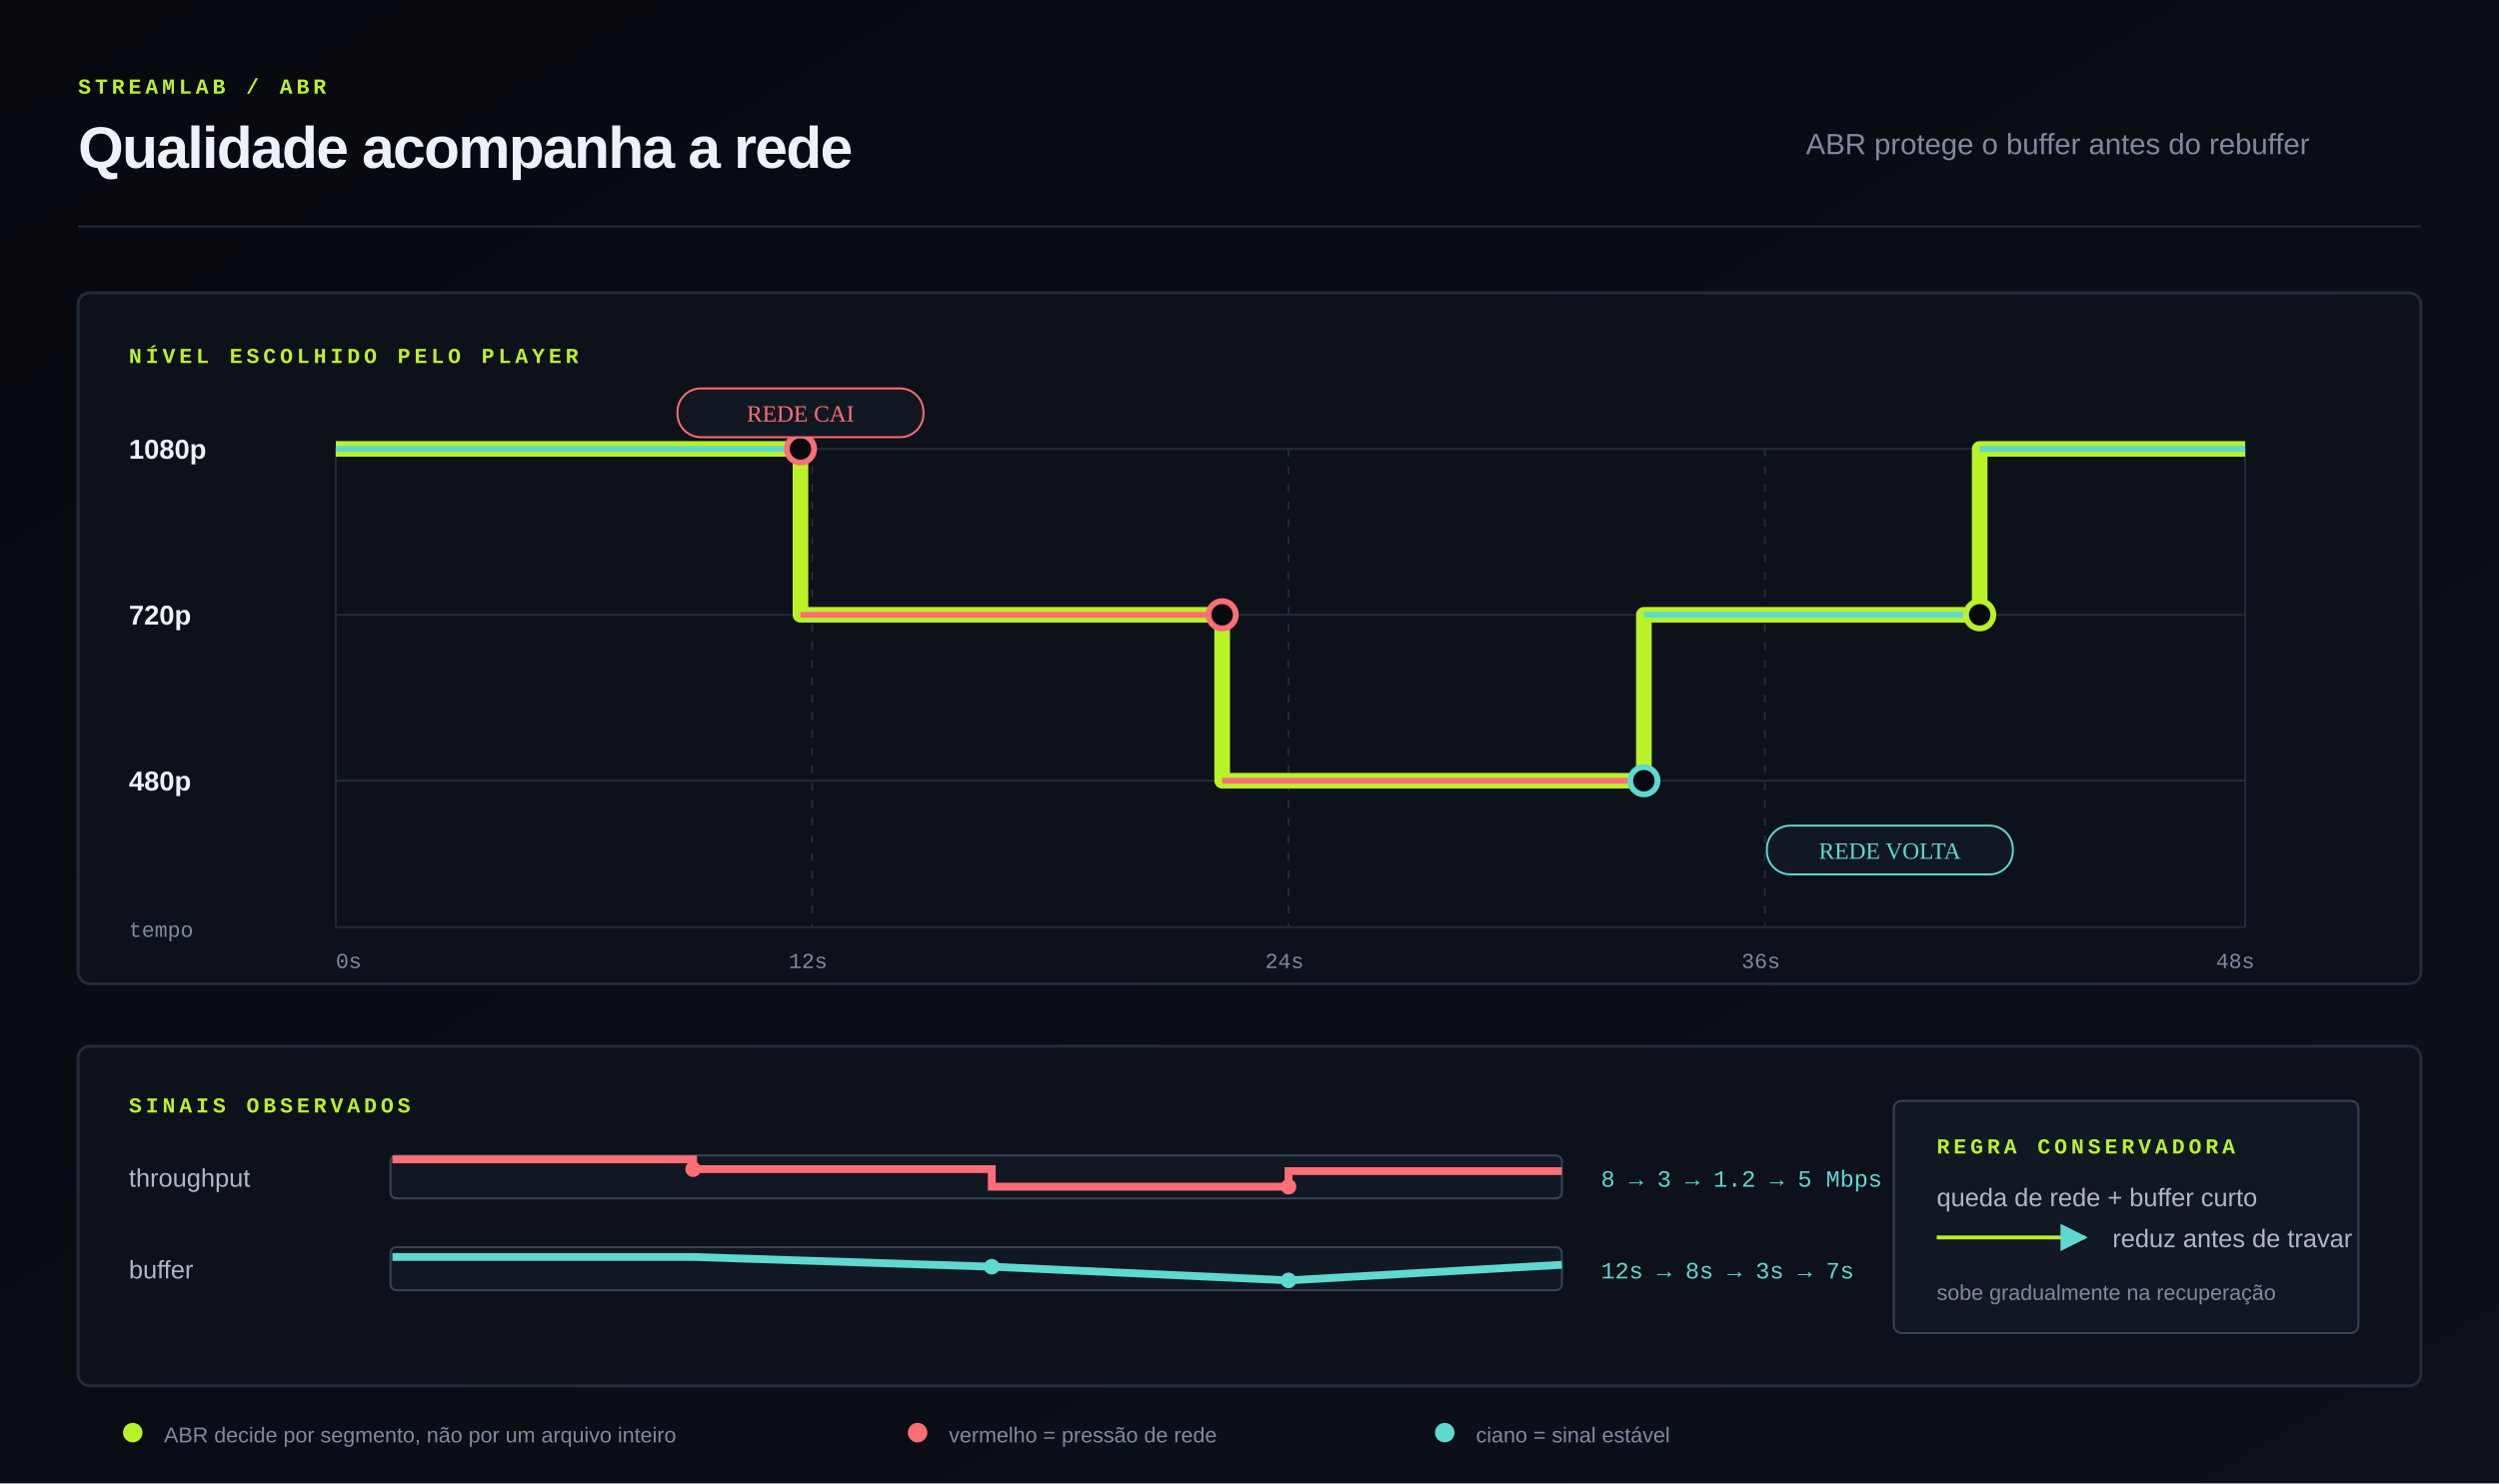
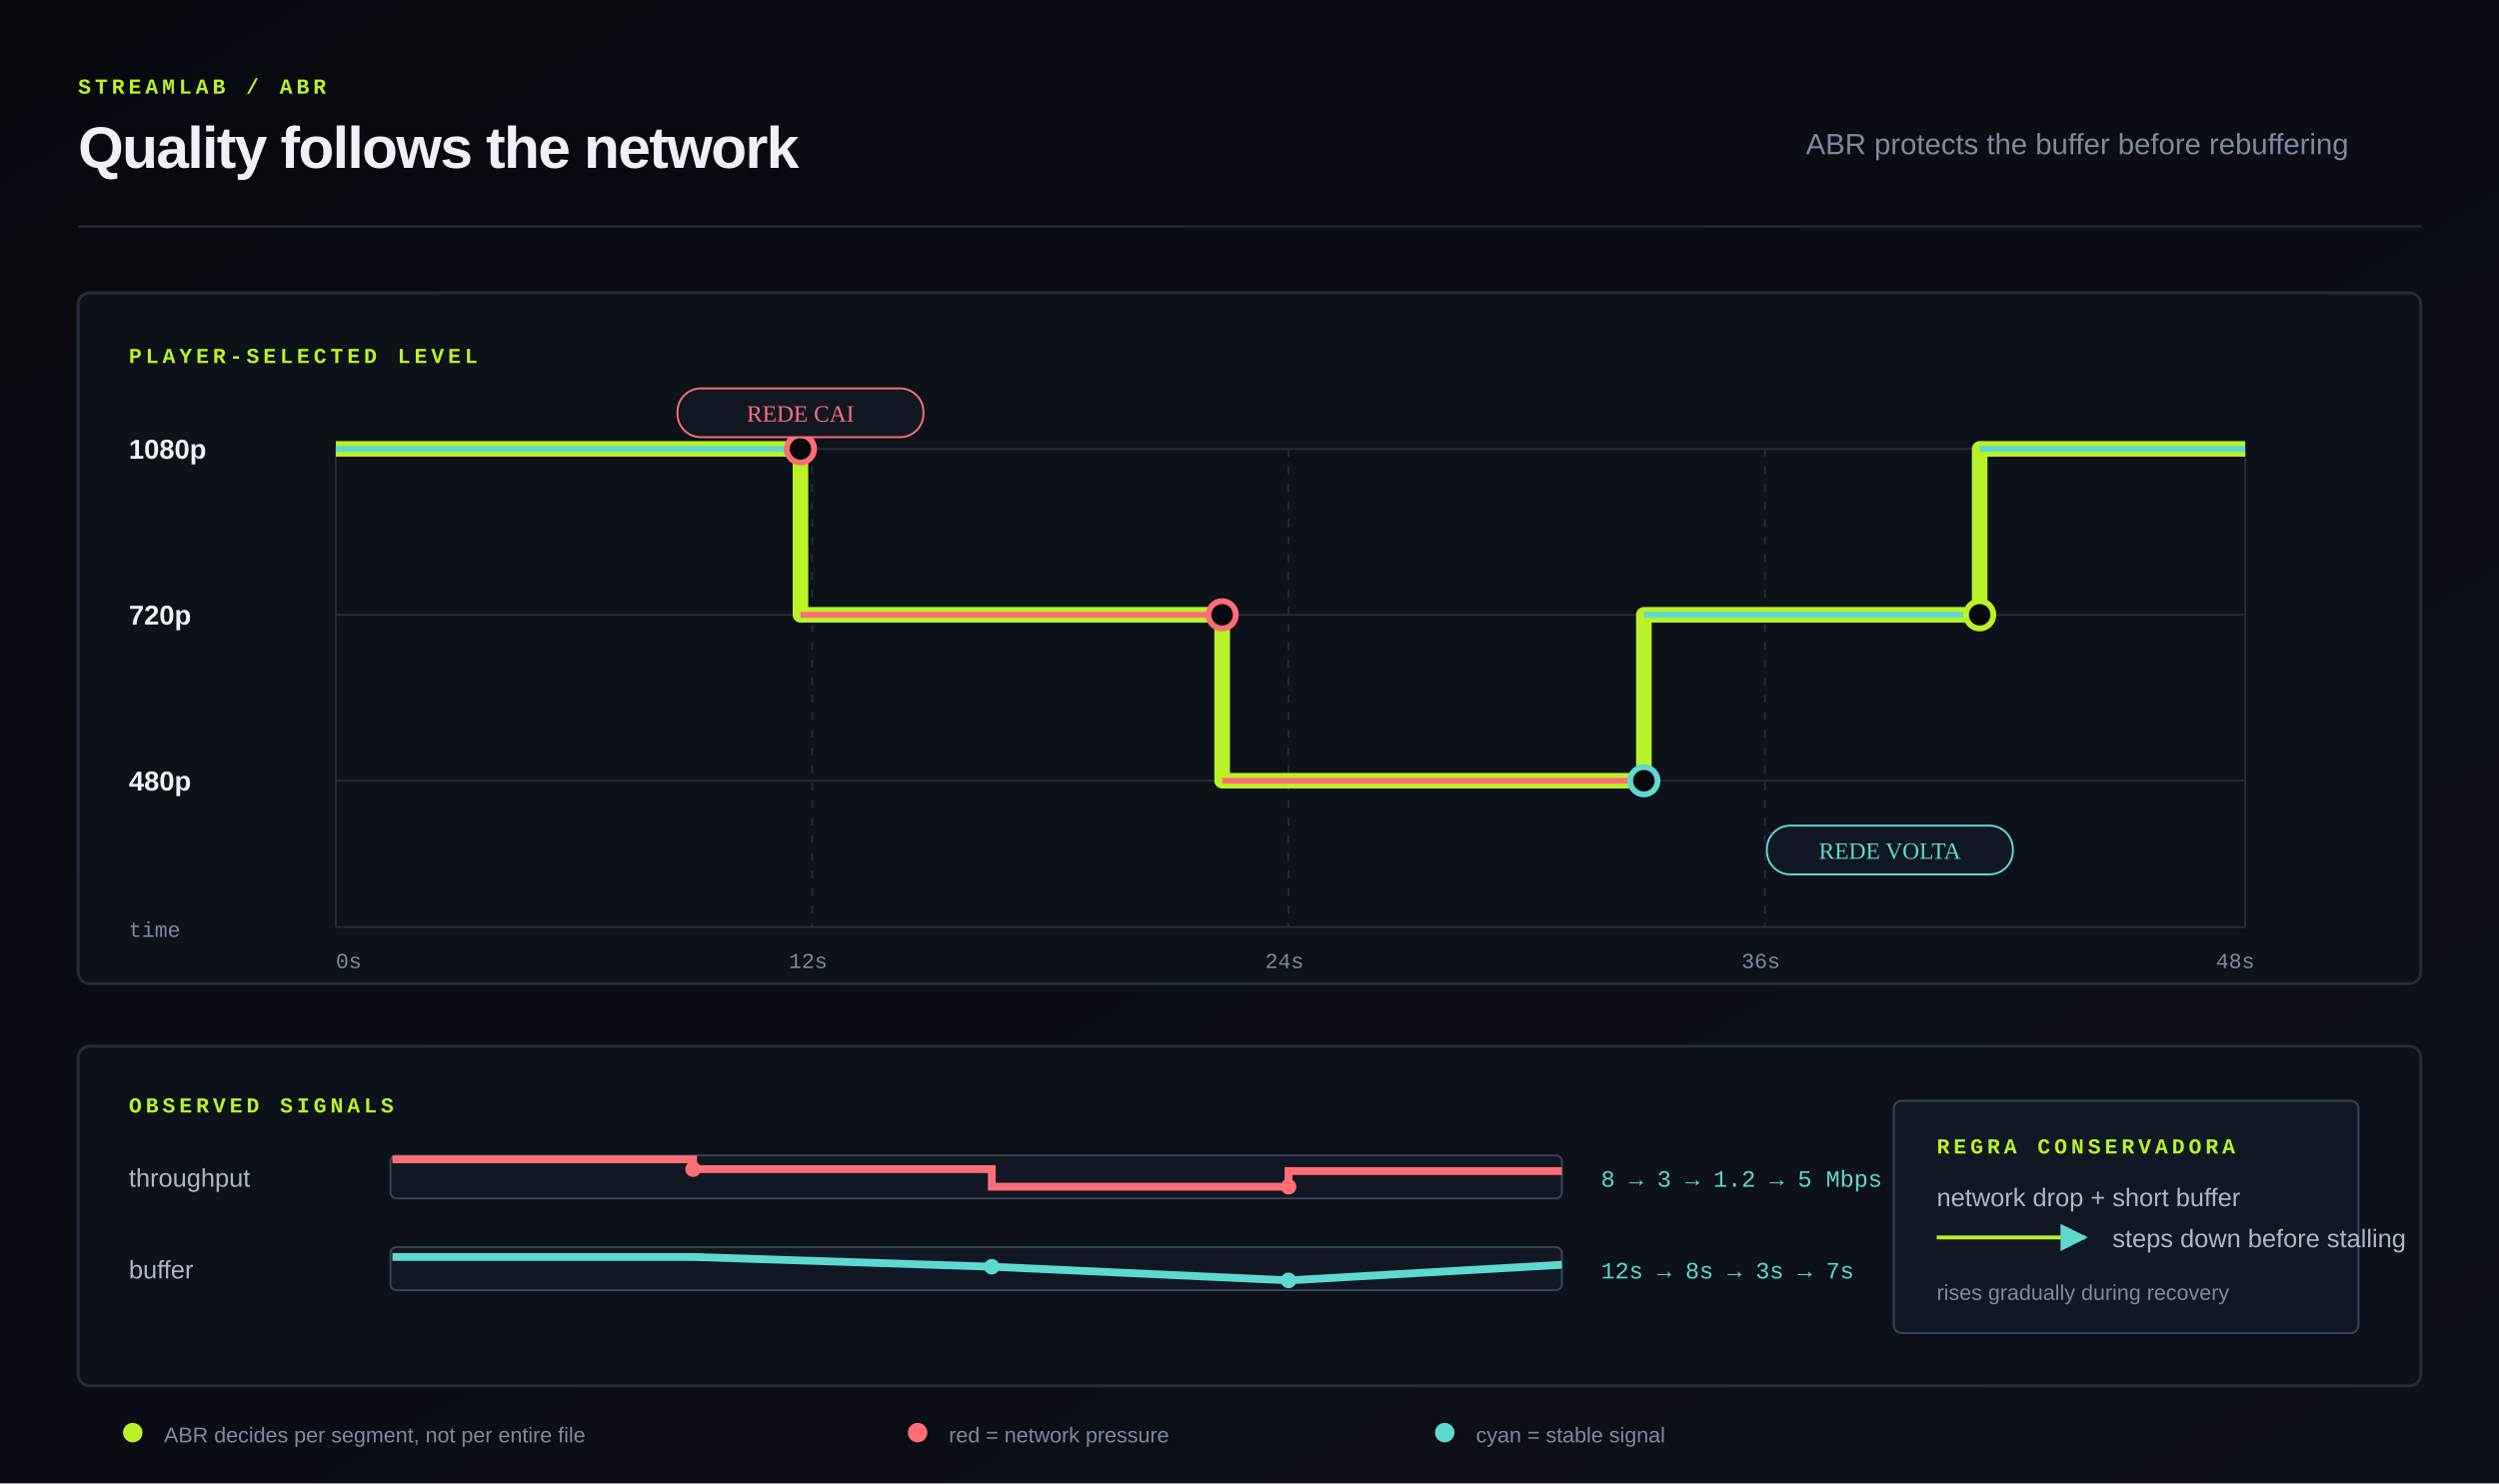
<svg xmlns="http://www.w3.org/2000/svg" viewBox="0 0 1280 760" role="img" aria-labelledby="title desc">
  <defs>
    <linearGradient id="bg" x1="0" y1="0" x2="1" y2="1">
      <stop offset="0" stop-color="#07090f" />
      <stop offset="1" stop-color="#0d111a" />
    </linearGradient>
    <marker id="arrow-cyan" viewBox="0 0 10 10" refX="9" refY="5" markerWidth="7" markerHeight="7" orient="auto">
      <path d="M 0 0 L 10 5 L 0 10 z" fill="#5ed9d0" />
    </marker>
    <style>
      .title { fill: #eef1f7; font: 700 30px Arial, Helvetica, sans-serif; letter-spacing: -0.8px; }
      .subtitle { fill: #7f8a9d; font: 15px Arial, Helvetica, sans-serif; }
      .eyebrow { fill: #b9f227; font: 600 11px 'Courier New', monospace; letter-spacing: 2px; }
      .panel { fill: #0d111a; stroke: #242c39; stroke-width: 1.5; }
      .axis { fill: #7f8a9d; font: 11px 'Courier New', monospace; }
      .level { fill: #eef1f7; font: 700 14px Arial, Helvetica, sans-serif; }
      .copy { fill: #aeb7c5; font: 13px Arial, Helvetica, sans-serif; }
      .small { fill: #7f8a9d; font: 11px Arial, Helvetica, sans-serif; }
      .mono { fill: #5ed9d0; font: 12px 'Courier New', monospace; }
    </style>
  </defs>
  <rect width="1280" height="760" fill="url(#bg)" />
  <path d="M 40 116 H 1240" stroke="#242c39" />
  <text x="40" y="48" class="eyebrow">STREAMLAB / ABR</text>
-   <text x="40" y="86" class="title">Qualidade acompanha a rede</text>
-   <text x="925" y="79" class="subtitle">ABR protege o buffer antes do rebuffer</text>
+   <text x="40" y="86" class="title">Quality follows the network</text>
+   <text x="925" y="79" class="subtitle">ABR protects the buffer before rebuffering</text>
  <rect x="40" y="150" width="1200" height="354" rx="6" class="panel" />
-   <text x="66" y="186" class="eyebrow">NÍVEL ESCOLHIDO PELO PLAYER</text>
+   <text x="66" y="186" class="eyebrow">PLAYER-SELECTED LEVEL</text>
  <g stroke="#242c39" stroke-width="1">
    <path d="M 172 230 H 1150" />
    <path d="M 172 315 H 1150" />
    <path d="M 172 400 H 1150" />
    <path d="M 172 475 H 1150" />
    <path d="M 172 230 V 475" />
    <path d="M 416 230 V 475" stroke-dasharray="4 5" />
    <path d="M 660 230 V 475" stroke-dasharray="4 5" />
    <path d="M 904 230 V 475" stroke-dasharray="4 5" />
    <path d="M 1150 230 V 475" />
  </g>
  <text x="66" y="235" class="level">1080p</text>
  <text x="66" y="320" class="level">720p</text>
  <text x="66" y="405" class="level">480p</text>
-   <text x="66" y="480" class="axis">tempo</text>
+   <text x="66" y="480" class="axis">time</text>
  <text x="172" y="496" class="axis">0s</text>
  <text x="404" y="496" class="axis">12s</text>
  <text x="648" y="496" class="axis">24s</text>
  <text x="892" y="496" class="axis">36s</text>
  <text x="1135" y="496" class="axis">48s</text>
  <path d="M 172 230 H 410 V 315 H 626 V 400 H 842 V 315 H 1014 V 230 H 1150" fill="none" stroke="#b9f227" stroke-width="8" stroke-linejoin="round" />
  <path d="M 172 230 H 410" fill="none" stroke="#5ed9d0" stroke-width="3" />
  <path d="M 410 315 H 626" fill="none" stroke="#ff6e75" stroke-width="3" />
  <path d="M 626 400 H 842" fill="none" stroke="#ff6e75" stroke-width="3" />
  <path d="M 842 315 H 1014" fill="none" stroke="#5ed9d0" stroke-width="3" />
  <path d="M 1014 230 H 1150" fill="none" stroke="#5ed9d0" stroke-width="3" />
  <circle cx="410" cy="230" r="7" fill="#07090f" stroke="#ff6e75" stroke-width="3" />
  <circle cx="626" cy="315" r="7" fill="#07090f" stroke="#ff6e75" stroke-width="3" />
  <circle cx="842" cy="400" r="7" fill="#07090f" stroke="#5ed9d0" stroke-width="3" />
  <circle cx="1014" cy="315" r="7" fill="#07090f" stroke="#b9f227" stroke-width="3" />
  <rect x="347" y="199" width="126" height="25" rx="12" fill="#121823" stroke="#ff6e75" />
  <text x="410" y="216" text-anchor="middle" fill="#ff6e75" font="600 10px 'Courier New', monospace">REDE CAI</text>
  <rect x="905" y="423" width="126" height="25" rx="12" fill="#121823" stroke="#5ed9d0" />
  <text x="968" y="440" text-anchor="middle" fill="#5ed9d0" font="600 10px 'Courier New', monospace">REDE VOLTA</text>
  <g transform="translate(40 536)">
    <rect width="1200" height="174" rx="6" class="panel" />
-     <text x="26" y="34" class="eyebrow">SINAIS OBSERVADOS</text>
+     <text x="26" y="34" class="eyebrow">OBSERVED SIGNALS</text>
    <text x="26" y="72" class="copy">throughput</text>
    <rect x="160" y="56" width="600" height="22" rx="3" fill="#121823" stroke="#384557" />
    <path d="M 161 58 L 315 58 L 315 63 L 468 63 L 468 72 L 620 72 L 620 64 L 760 64" fill="none" stroke="#ff6e75" stroke-width="4" />
    <circle cx="315" cy="63" r="4" fill="#ff6e75" />
    <circle cx="620" cy="72" r="4" fill="#ff6e75" />
    <text x="780" y="72" class="mono">8 → 3 → 1.2 → 5 Mbps</text>
    <text x="26" y="119" class="copy">buffer</text>
    <rect x="160" y="103" width="600" height="22" rx="3" fill="#121823" stroke="#384557" />
    <path d="M 161 108 L 315 108 L 468 113 L 620 120 L 760 112" fill="none" stroke="#5ed9d0" stroke-width="4" />
    <circle cx="468" cy="113" r="4" fill="#5ed9d0" />
    <circle cx="620" cy="120" r="4" fill="#5ed9d0" />
    <text x="780" y="119" class="mono">12s → 8s → 3s → 7s</text>
    <rect x="930" y="28" width="238" height="119" rx="4" fill="#121823" stroke="#384557" />
    <text x="952" y="55" class="eyebrow">REGRA CONSERVADORA</text>
-     <text x="952" y="82" class="copy">queda de rede + buffer curto</text>
+     <text x="952" y="82" class="copy">network drop + short buffer</text>
    <path d="M 952 98 H 1028" stroke="#b9f227" stroke-width="2" marker-end="url(#arrow-cyan)" />
-     <text x="1042" y="103" class="copy">reduz antes de travar</text>
-     <text x="952" y="130" class="small">sobe gradualmente na recuperação</text>
+     <text x="1042" y="103" class="copy">steps down before stalling</text>
+     <text x="952" y="130" class="small">rises gradually during recovery</text>
  </g>
  <circle cx="68" cy="734" r="5" fill="#b9f227" />
-   <text x="84" y="739" class="small">ABR decide por segmento, não por um arquivo inteiro</text>
+   <text x="84" y="739" class="small">ABR decides per segment, not per entire file</text>
  <circle cx="470" cy="734" r="5" fill="#ff6e75" />
-   <text x="486" y="739" class="small">vermelho = pressão de rede</text>
+   <text x="486" y="739" class="small">red = network pressure</text>
  <circle cx="740" cy="734" r="5" fill="#5ed9d0" />
-   <text x="756" y="739" class="small">ciano = sinal estável</text>
+   <text x="756" y="739" class="small">cyan = stable signal</text>
</svg>
